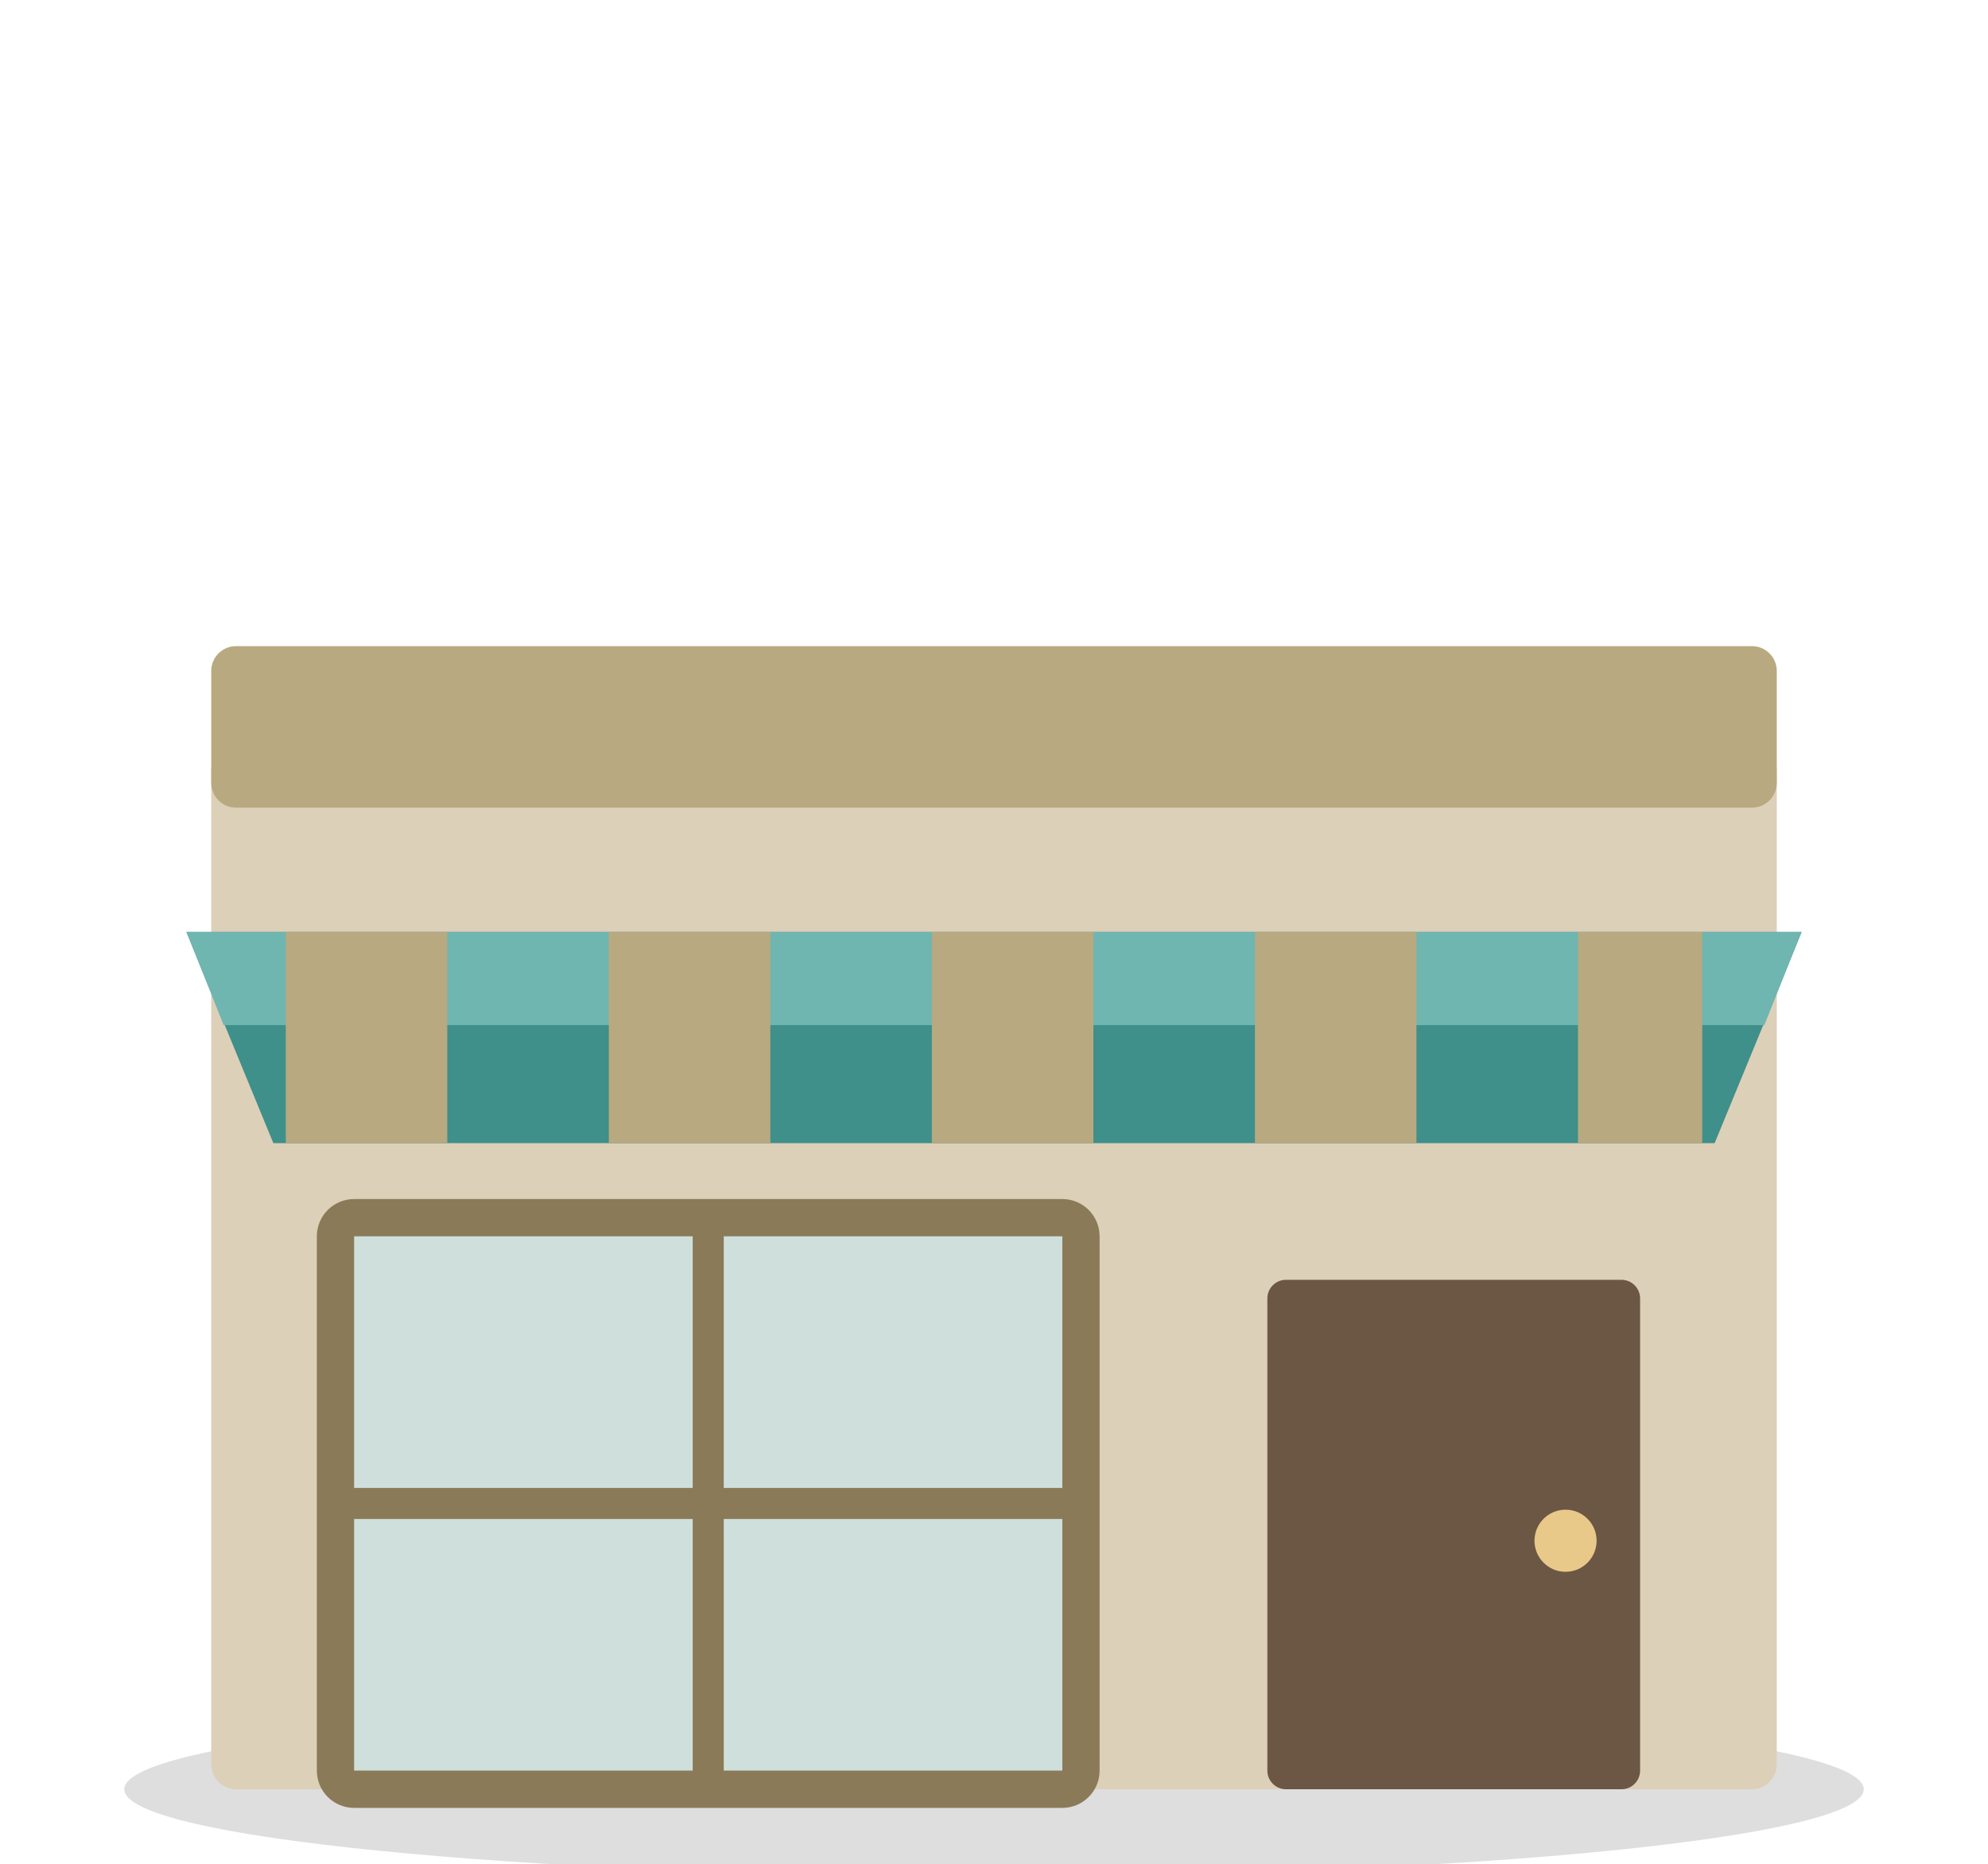
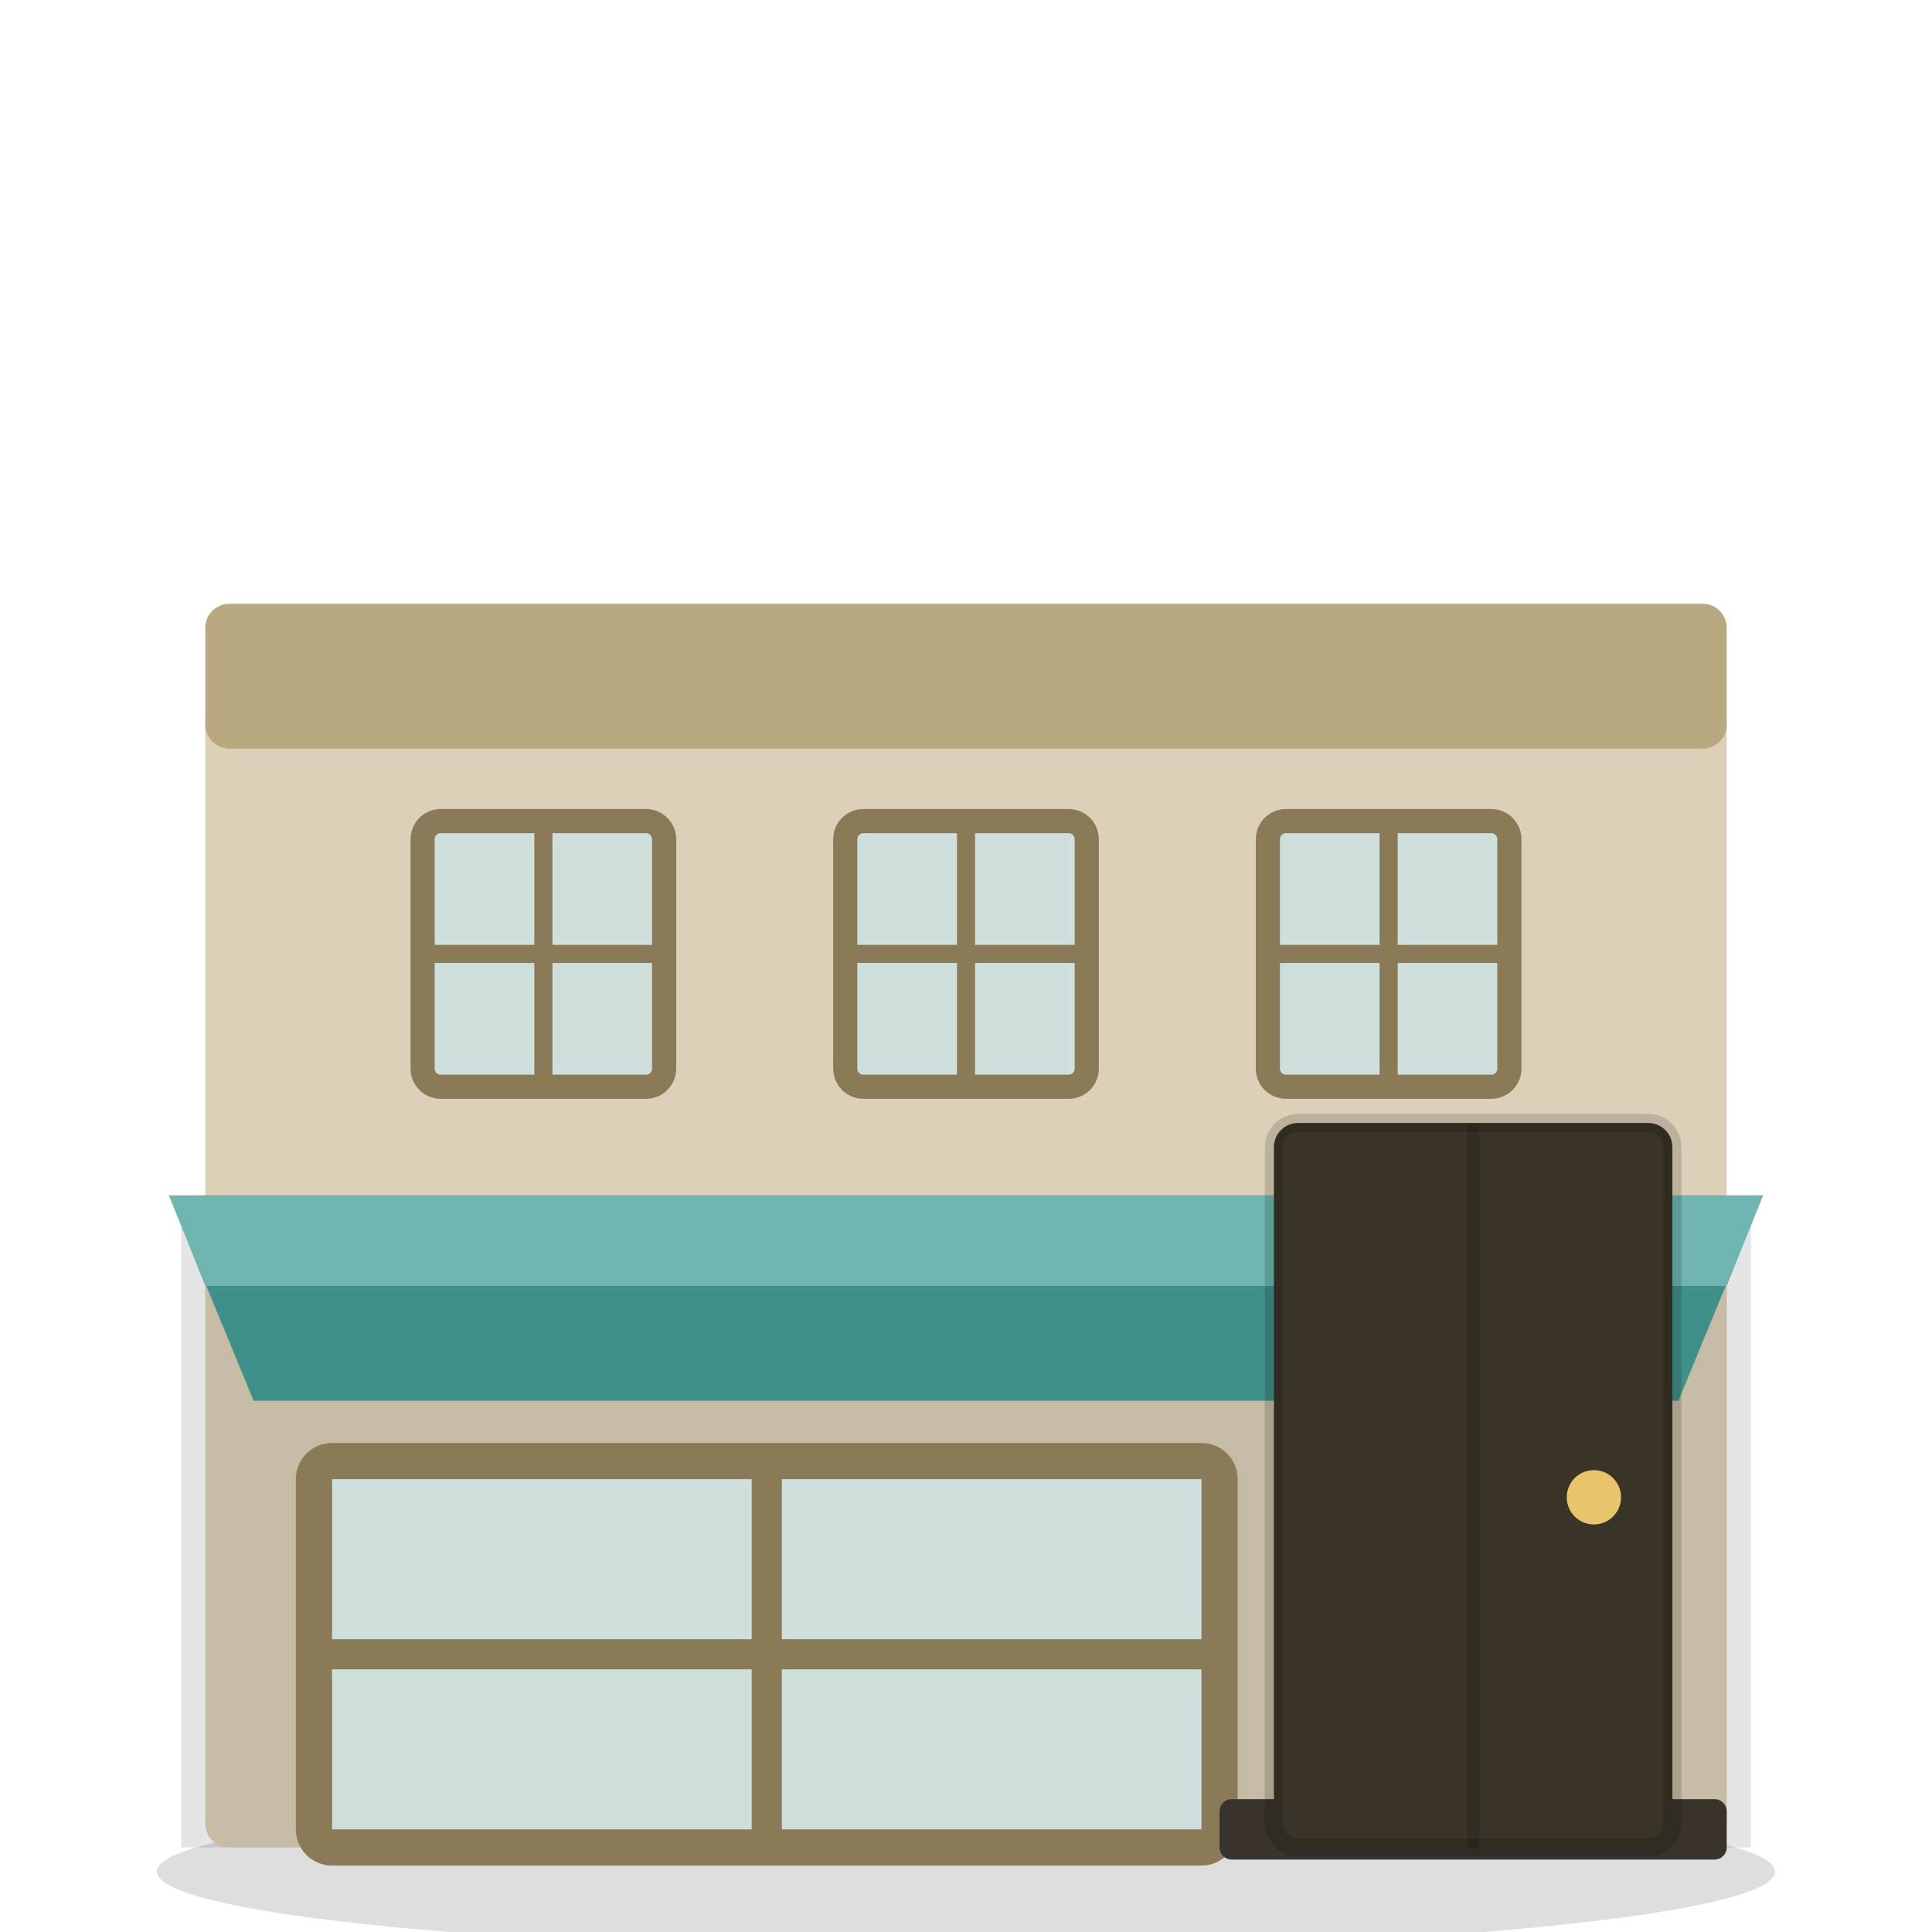
- <svg xmlns="http://www.w3.org/2000/svg" width="320" height="300" viewBox="0 0 320 300">
-   <ellipse cx="160" cy="288" rx="140" ry="14" fill="#000" opacity="0.13" />
-   <rect x="34" y="120" width="252" height="168" rx="4" fill="#ddd0b8" />
-   <rect x="34" y="104" width="252" height="26" rx="4" fill="#b8a980" />
-   <path d="M30 150 h260 l-14 34 h-232 z" fill="#3f8f8a" />
-   <path d="M30 150 h260 l-6 15 h-248 z" fill="#6fb5b0" />
-   <g fill="#b8a980">
-     <rect x="46" y="150" width="26" height="34" />
-     <rect x="98" y="150" width="26" height="34" />
-     <rect x="150" y="150" width="26" height="34" />
-     <rect x="202" y="150" width="26" height="34" />
-     <rect x="254" y="150" width="20" height="34" />
-   </g>
-   <rect x="54" y="196" width="120" height="92" rx="3" fill="#cfe0dc" />
-   <rect x="54" y="196" width="120" height="92" rx="3" fill="none" stroke="#8a7a58" stroke-width="6" />
-   <path d="M114 196 V288 M54 242 H174" stroke="#8a7a58" stroke-width="5" />
-   <rect x="204" y="206" width="60" height="82" rx="3" fill="#6b5744" />
-   <circle cx="252" cy="248" r="5" fill="#e8c98a" />
+ <svg xmlns="http://www.w3.org/2000/svg" width="320" height="320" viewBox="0 0 320 320">
+   <ellipse cx="160" cy="310" rx="134" ry="13" fill="#000" opacity="0.13" />
+   <rect x="34" y="116" width="252" height="190" rx="4" fill="#ddd0b8" />
+   <rect x="34" y="100" width="252" height="24" rx="4" fill="#b8a980" />
+   <rect x="30" y="202" width="260" height="104" fill="#0000001a" />
+   <rect x="70" y="136" width="40" height="44" rx="3" fill="#cfe0dc" />
+   <rect x="70" y="136" width="40" height="44" rx="3" fill="none" stroke="#8a7a58" stroke-width="4" />
+   <path d="M90 136 V180 M70 158 H110" stroke="#8a7a58" stroke-width="3" />
+   <rect x="140" y="136" width="40" height="44" rx="3" fill="#cfe0dc" />
+   <rect x="140" y="136" width="40" height="44" rx="3" fill="none" stroke="#8a7a58" stroke-width="4" />
+   <path d="M160 136 V180 M140 158 H180" stroke="#8a7a58" stroke-width="3" />
+   <rect x="210" y="136" width="40" height="44" rx="3" fill="#cfe0dc" />
+   <rect x="210" y="136" width="40" height="44" rx="3" fill="none" stroke="#8a7a58" stroke-width="4" />
+   <path d="M230 136 V180 M210 158 H250" stroke="#8a7a58" stroke-width="3" />
+   <path d="M28 198 h264 l-14 34 h-236 z" fill="#3f8f8a" />
+   <path d="M28 198 h264 l-6 15 h-252 z" fill="#6fb5b0" />
+   <rect x="52" y="242" width="150" height="64" rx="3" fill="#cfe0dc" />
+   <rect x="52" y="242" width="150" height="64" rx="3" fill="none" stroke="#8a7a58" stroke-width="6" />
+   <path d="M127 242 V306 M52 274 H202" stroke="#8a7a58" stroke-width="5" />
+   <rect x="202" y="298" width="84" height="10" rx="2" fill="#3a332c" />
+   <rect x="211" y="186" width="66" height="120" rx="4" fill="#3a3428" />
+   <rect x="211" y="186" width="66" height="120" rx="4" fill="none" stroke="#00000026" stroke-width="3" />
+   <line x1="244" y1="186" x2="244" y2="306" stroke="#00000022" stroke-width="2" />
+   <circle cx="264" cy="248" r="4.5" fill="#e8c46a" />
</svg>
